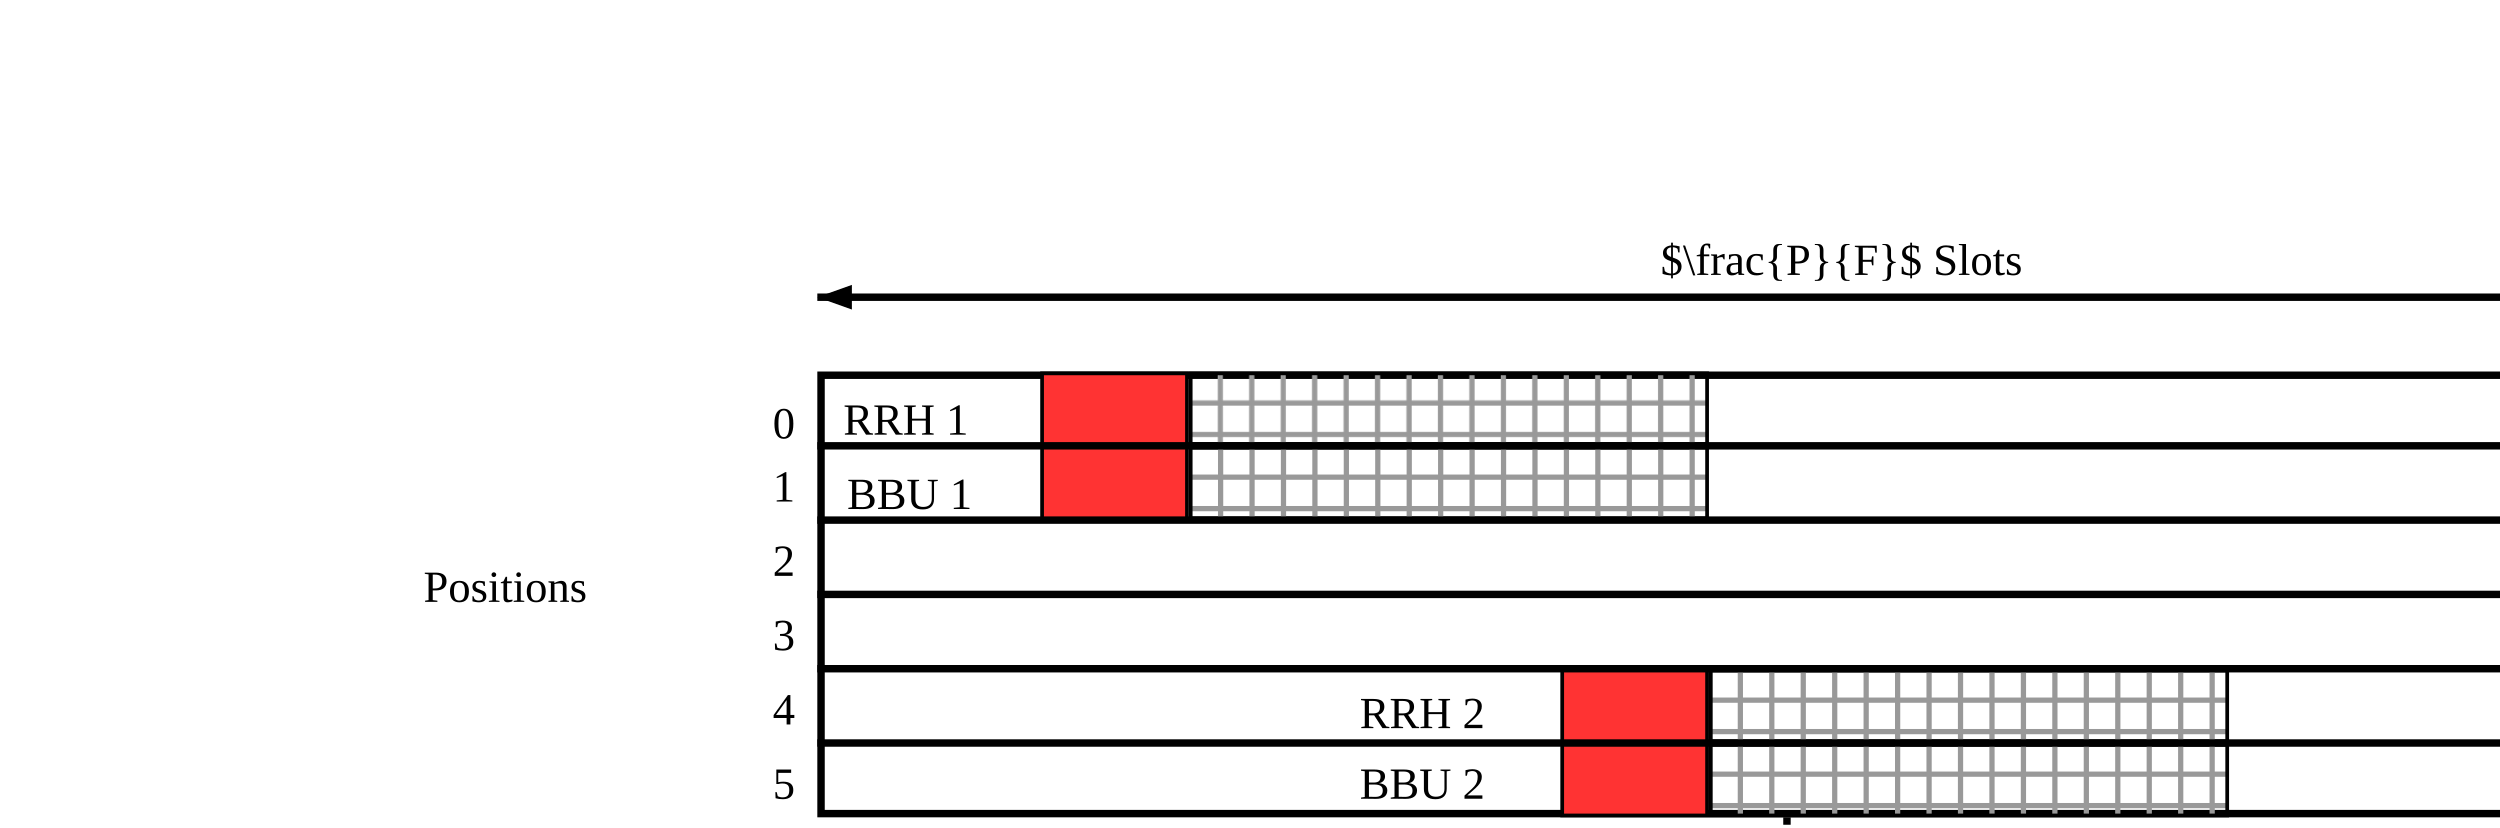
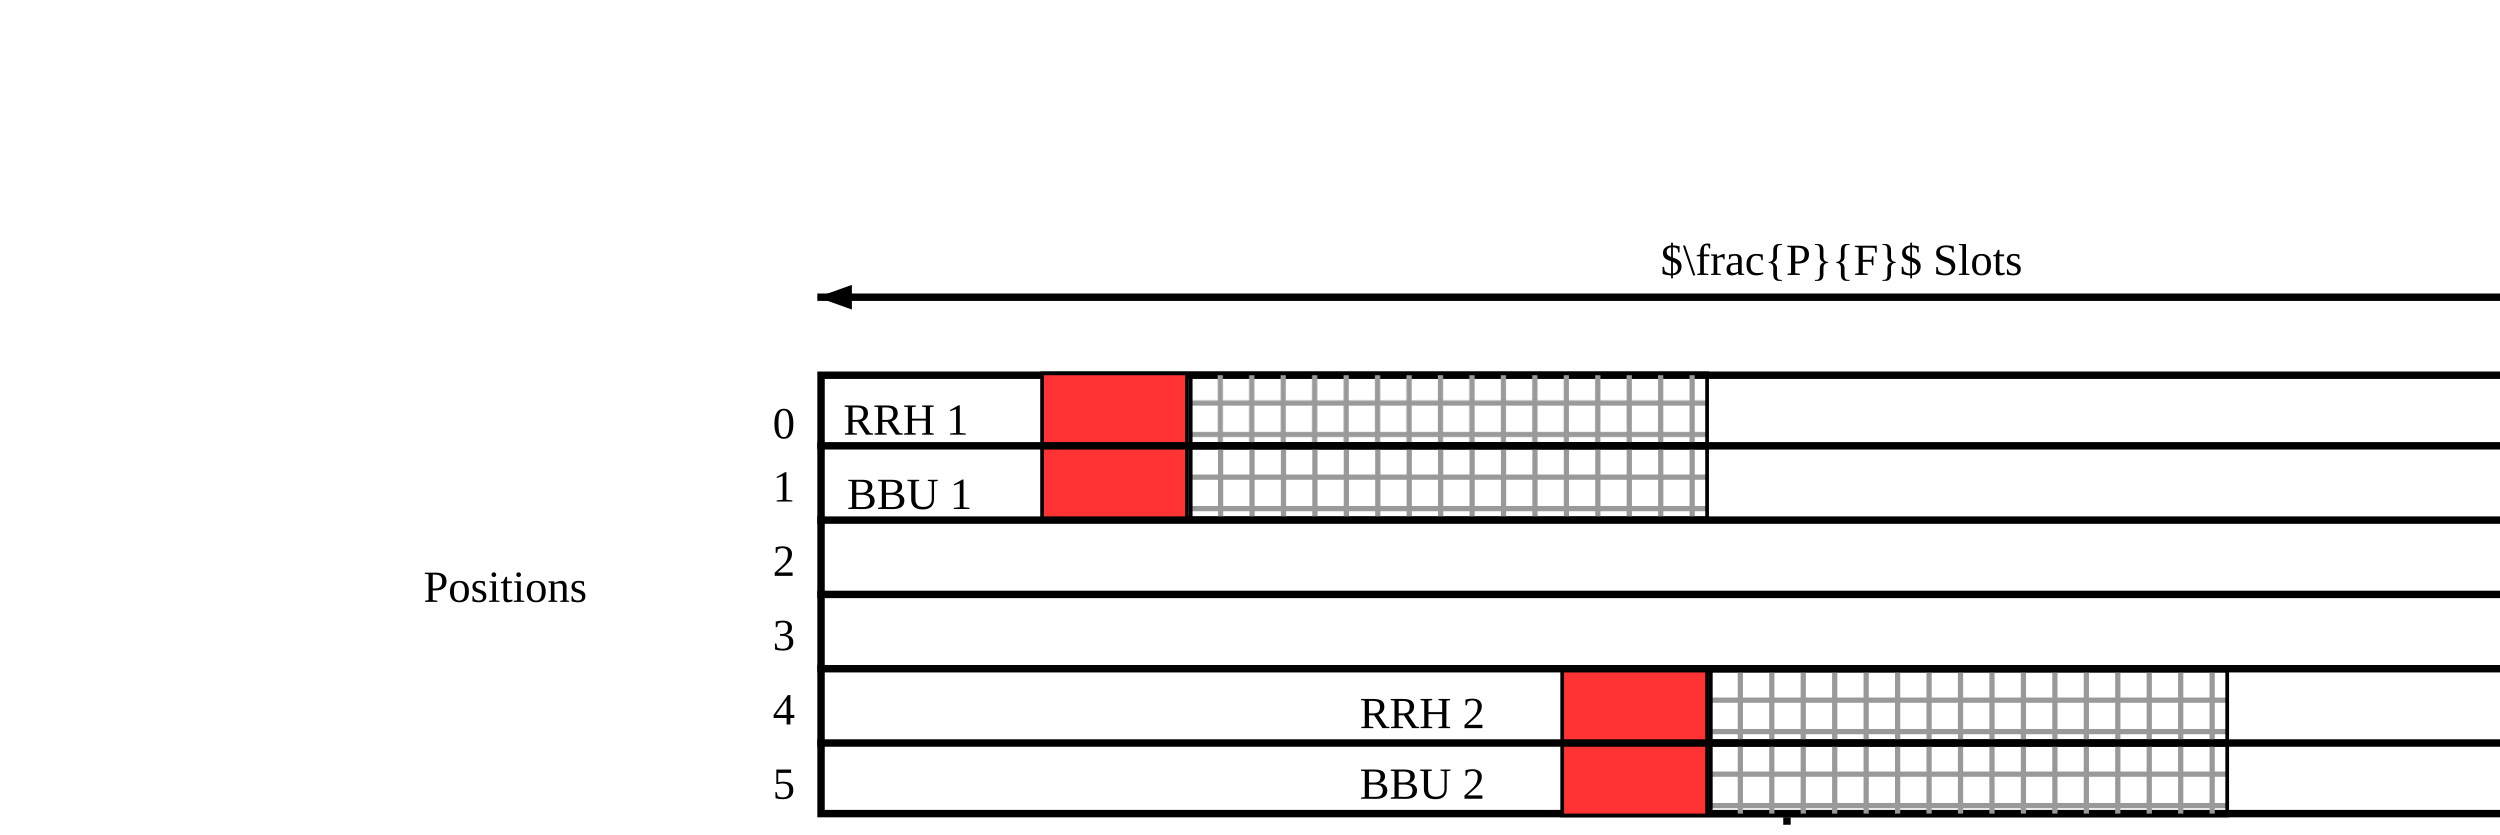
<svg xmlns="http://www.w3.org/2000/svg" xmlns:ns1="http://latexdraw.sourceforge.net/namespaces/latexdraw" version="1.1" baseProfile="full">
  <g>
-     <g ns1:type="rectangle" id="id1003790797">
+     <g ns1:type="rectangle" id="id1818147490">
      <rect x="221.0" y="101.0" width="518.0" height="118.0" ns1:borderPos="outer" stroke-width="2.0" stroke="black" fill="none" />
    </g>
-     <g ns1:type="text" id="id51229839" fill="black" ns1:position="bl">
+     <g ns1:type="text" id="id1073253709" fill="black" ns1:position="bl">
      <text x="208.0" y="135.0">1</text>
    </g>
-     <g ns1:type="text" id="id1366915673" fill="black" ns1:position="bl">
+     <g ns1:type="text" id="id1934532343" fill="black" ns1:position="bl">
      <text x="208.0" y="155.0">2</text>
    </g>
-     <g ns1:type="text" id="id417544783" fill="black" ns1:position="bl">
+     <g ns1:type="text" id="id903109894" fill="black" ns1:position="bl">
      <text x="208.0" y="175.0">3</text>
    </g>
-     <g ns1:type="text" id="id1391765693" fill="black" ns1:position="bl">
+     <g ns1:type="text" id="id1101959278" fill="black" ns1:position="bl">
      <text x="208.0" y="195.0">4</text>
    </g>
-     <g ns1:type="text" id="id121268854" fill="black" ns1:position="bl">
+     <g ns1:type="text" id="id1904515319" fill="black" ns1:position="bl">
      <text x="208.0" y="215.0">5</text>
    </g>
-     <g ns1:type="text" id="id362698785" fill="black" ns1:position="bl">
+     <g ns1:type="text" id="id40995254" fill="black" ns1:position="bl">
      <text x="114.0" y="162.0">Positions</text>
    </g>
-     <g ns1:type="joinedLines" id="id1133466737">
-       <polyline points="220.0,80.0 740.0,80.0 " stroke-width="2.0" stroke="black" ns1:rotationAngle="0.0" marker-start="url(#arrow0-1133466737)" marker-end="url(#arrow1-1133466737)" />
+     <g ns1:type="joinedLines" id="id443322796">
+       <polyline points="220.0,80.0 740.0,80.0 " stroke-width="2.0" stroke="black" ns1:rotationAngle="0.0" marker-start="url(#arrow0-443322796)" marker-end="url(#arrow1-443322796)" />
    </g>
-     <g ns1:type="text" id="id1465457981" fill="black" ns1:position="bl">
+     <g ns1:type="text" id="id1011515046" fill="black" ns1:position="bl">
      <text x="447.0" y="74.0">$\frac{P}{F}$ Slots</text>
    </g>
-     <g ns1:type="joinedLines" id="id1850537851">
-       <polyline points="760.0,100.0 760.0,220.0 " stroke-width="2.0" stroke="black" ns1:rotationAngle="0.0" marker-start="url(#arrow0-1850537851)" marker-end="url(#arrow1-1850537851)" />
+     <g ns1:type="joinedLines" id="id1112893810">
+       <polyline points="760.0,100.0 760.0,220.0 " stroke-width="2.0" stroke="black" ns1:rotationAngle="0.0" marker-start="url(#arrow0-1112893810)" marker-end="url(#arrow1-1112893810)" />
    </g>
-     <g ns1:type="text" id="id1238843282" fill="black" ns1:position="bl">
+     <g ns1:type="text" id="id1150083760" fill="black" ns1:position="bl">
      <text x="768.0" y="164.0">Slot</text>
    </g>
-     <g ns1:type="joinedLines" id="id1084878588">
-       <polyline points="460.0,240.0 598.0,240.0 " stroke-width="2.0" stroke="black" ns1:rotationAngle="0.0" marker-start="url(#arrow0-1084878588)" marker-end="url(#arrow1-1084878588)" />
+     <g ns1:type="joinedLines" id="id771431850">
+       <polyline points="460.0,240.0 598.0,240.0 " stroke-width="2.0" stroke="black" ns1:rotationAngle="0.0" marker-start="url(#arrow0-771431850)" marker-end="url(#arrow1-771431850)" />
    </g>
-     <g ns1:type="text" id="id1446982023" fill="black" ns1:position="bl">
+     <g ns1:type="text" id="id1777305210" fill="black" ns1:position="bl">
      <text x="518.0" y="268.0">$\frac{ET}{F}$</text>
    </g>
-     <g ns1:type="joinedLines" id="id1500445618">
-       <polyline points="420.0,240.0 460.0,240.0 " stroke-width="2.0" stroke="black" ns1:rotationAngle="0.0" marker-start="url(#arrow0-1500445618)" marker-end="url(#arrow1-1500445618)" />
+     <g ns1:type="joinedLines" id="id478986400">
+       <polyline points="420.0,240.0 460.0,240.0 " stroke-width="2.0" stroke="black" ns1:rotationAngle="0.0" marker-start="url(#arrow0-478986400)" marker-end="url(#arrow1-478986400)" />
    </g>
-     <g ns1:type="text" id="id718692498" fill="black" ns1:position="bl">
+     <g ns1:type="text" id="id1963168983" fill="black" ns1:position="bl">
      <text x="429.0" y="269.0">$\frac{RS}{F}$</text>
    </g>
-     <g ns1:type="joinedLines" id="id72068369">
+     <g ns1:type="joinedLines" id="id259052311">
      <polyline points="220.0,120.0 740.0,120.0 " stroke-width="2.0" stroke="black" ns1:rotationAngle="0.0" />
    </g>
-     <g ns1:type="joinedLines" id="id1622327346">
+     <g ns1:type="joinedLines" id="id1915688562">
      <polyline points="740.0,160.0 220.0,160.0 " stroke-width="2.0" stroke="black" ns1:rotationAngle="0.0" />
    </g>
-     <g ns1:type="joinedLines" id="id545515357">
+     <g ns1:type="joinedLines" id="id302125516">
      <polyline points="220.0,140.0 740.0,140.0 " stroke-width="2.0" stroke="black" ns1:rotationAngle="0.0" />
    </g>
-     <g ns1:type="joinedLines" id="id270685586">
+     <g ns1:type="joinedLines" id="id1275644016">
      <polyline points="740.0,180.0 220.0,180.0 " stroke-width="2.0" stroke="black" ns1:rotationAngle="0.0" />
    </g>
-     <g ns1:type="joinedLines" id="id421109919">
+     <g ns1:type="joinedLines" id="id1231825165">
      <polyline points="740.0,200.0 220.0,200.0 " stroke-width="2.0" stroke="black" ns1:rotationAngle="0.0" />
    </g>
-     <g ns1:type="rectangle" id="id1081642051">
+     <g ns1:type="rectangle" id="id1934725775">
      <rect x="280.5" y="100.5" width="39.0" height="19.0" ns1:borderPos="outer" stroke-width="1.0" stroke="black" fill="#ff3333" />
    </g>
-     <g ns1:type="rectangle" id="id1256243122">
+     <g ns1:type="rectangle" id="id109890952">
      <rect x="280.5" y="120.5" width="39.0" height="19.0" ns1:borderPos="outer" stroke-width="1.0" stroke="black" fill="#ff3333" />
    </g>
-     <g ns1:type="rectangle" id="id888346959">
+     <g ns1:type="rectangle" id="id78589933">
      <rect x="420.5" y="200.5" width="39.0" height="19.0" ns1:borderPos="outer" stroke-width="1.0" stroke="black" fill="#ff3333" />
    </g>
-     <g ns1:type="rectangle" id="id1145400091">
-       <rect x="320.5" y="100.5" width="139.0" height="19.0" ns1:borderPos="outer" stroke-width="1.0" stroke="black" fill="url(#pattern1145400091)" />
+     <g ns1:type="rectangle" id="id1332486809">
+       <rect x="320.5" y="100.5" width="139.0" height="19.0" ns1:borderPos="outer" stroke-width="1.0" stroke="black" fill="url(#pattern1332486809)" />
    </g>
-     <g ns1:type="rectangle" id="id447098185">
-       <rect x="320.5" y="120.5" width="139.0" height="19.0" ns1:borderPos="outer" stroke-width="1.0" stroke="black" fill="url(#pattern447098185)" />
+     <g ns1:type="rectangle" id="id1635293809">
+       <rect x="320.5" y="120.5" width="139.0" height="19.0" ns1:borderPos="outer" stroke-width="1.0" stroke="black" fill="url(#pattern1635293809)" />
    </g>
-     <g ns1:type="rectangle" id="id1183191163">
-       <rect x="460.5" y="200.5" width="139.0" height="19.0" ns1:borderPos="outer" stroke-width="1.0" stroke="black" fill="url(#pattern1183191163)" />
+     <g ns1:type="rectangle" id="id48036895">
+       <rect x="460.5" y="200.5" width="139.0" height="19.0" ns1:borderPos="outer" stroke-width="1.0" stroke="black" fill="url(#pattern48036895)" />
    </g>
-     <g ns1:type="rectangle" id="id1012160239">
-       <rect x="480.5" y="220.5" width="1.0" height="1.0" ns1:borderPos="outer" stroke-width="1.0" stroke="black" fill="url(#pattern1012160239)" />
+     <g ns1:type="rectangle" id="id331477561">
+       <rect x="480.5" y="220.5" width="1.0" height="1.0" ns1:borderPos="outer" stroke-width="1.0" stroke="black" fill="url(#pattern331477561)" />
    </g>
-     <g ns1:type="rectangle" id="id713112927">
-       <rect x="443.05" y="268.217" width="19.9" height="19.9" ns1:borderPos="outer" stroke-width="0.1" stroke="black" fill="#ff3333" />
+     <g ns1:type="rectangle" id="id154276665">
+       <rect x="398.05" y="269.217" width="19.9" height="19.9" ns1:borderPos="outer" stroke-width="0.1" stroke="black" fill="#ff3333" />
    </g>
-     <g ns1:type="rectangle" id="id953484668">
-       <rect x="603.05" y="268.217" width="19.9" height="19.9" ns1:borderPos="outer" stroke-width="0.1" stroke="black" fill="url(#pattern953484668)" />
+     <g ns1:type="rectangle" id="id1502676705">
+       <rect x="558.05" y="269.217" width="19.9" height="19.9" ns1:borderPos="outer" stroke-width="0.1" stroke="black" fill="url(#pattern1502676705)" />
    </g>
-     <g ns1:type="text" id="id819215736" fill="black" ns1:position="bl">
-       <text x="470.5" y="284.833">Reservation</text>
+     <g ns1:type="text" id="id1528380675" fill="black" ns1:position="bl">
+       <text x="425.5" y="285.833">Reservation</text>
    </g>
-     <g ns1:type="text" id="id1833380923" fill="black" ns1:position="bl">
-       <text x="628" y="284.833">C-RAN Traffic</text>
+     <g ns1:type="text" id="id910525933" fill="black" ns1:position="bl">
+       <text x="583" y="285.833">C-RAN Traffic</text>
    </g>
-     <g ns1:type="text" id="id1921250762" fill="black" ns1:position="bl">
+     <g ns1:type="text" id="id316571971" fill="black" ns1:position="bl">
      <text x="366.0" y="215.0">BBU 2</text>
    </g>
-     <g ns1:type="text" id="id353951888" fill="black" ns1:position="bl">
+     <g ns1:type="text" id="id1993012710" fill="black" ns1:position="bl">
      <text x="227.0" y="117.0">RRH 1</text>
    </g>
-     <g ns1:type="text" id="id1461217591" fill="black" ns1:position="bl">
+     <g ns1:type="text" id="id2047145668" fill="black" ns1:position="bl">
      <text x="228.0" y="137.0">BBU 1</text>
    </g>
-     <g ns1:type="text" id="id1831769537" fill="black" ns1:position="bl">
+     <g ns1:type="text" id="id1690236830" fill="black" ns1:position="bl">
      <text x="208.0" y="118.0">0</text>
    </g>
-     <g ns1:type="rectangle" id="id736283864">
+     <g ns1:type="rectangle" id="id1306882537">
      <rect x="420.5" y="180.5" width="39.0" height="19.0" ns1:borderPos="outer" stroke-width="1.0" stroke="black" fill="#ff3333" />
    </g>
-     <g ns1:type="rectangle" id="id966468984">
-       <rect x="460.5" y="180.5" width="139.0" height="19.0" ns1:borderPos="outer" stroke-width="1.0" stroke="black" fill="url(#pattern966468984)" />
+     <g ns1:type="rectangle" id="id119489307">
+       <rect x="460.5" y="180.5" width="139.0" height="19.0" ns1:borderPos="outer" stroke-width="1.0" stroke="black" fill="url(#pattern119489307)" />
    </g>
-     <g ns1:type="text" id="id491793592" fill="black" ns1:position="bl">
+     <g ns1:type="text" id="id850052371" fill="black" ns1:position="bl">
      <text x="366.0" y="196.0">RRH 2</text>
+     </g>
+     <g ns1:type="rectangle" id="id1141786226">
+       <rect x="244.5" y="270.5" width="19.0" height="19.0" ns1:borderPos="outer" stroke-width="1.0" stroke="black" fill="none" />
+     </g>
+     <g ns1:type="text" id="id1566528885" fill="black" ns1:position="bl">
+       <text x="267.0" y="285.0">Free containers</text>
    </g>
  </g>
  <defs>
-     <marker overflow="visible" orient="auto" id="arrow0-1133466737">
+     <marker overflow="visible" orient="auto" id="arrow0-443322796">
      <path d="M 0.0 0.0 L 4.652 1.661 L 4.652 0.0 L 4.652 -1.661 z " ns1:arrSizeNum="2.0" fill="black" />
    </marker>
-     <marker overflow="visible" orient="auto" id="arrow1-1133466737">
+     <marker overflow="visible" orient="auto" id="arrow1-443322796">
      <path d="M 0.0 0.0 L -4.652 1.661 L -4.652 0.0 L -4.652 -1.661 z " ns1:arrSizeNum="2.0" fill="black" />
    </marker>
-     <marker overflow="visible" orient="auto" id="arrow0-1850537851">
+     <marker overflow="visible" orient="auto" id="arrow0-1112893810">
      <path d="M 0.0 0.0 L 4.652 1.661 L 4.652 0.0 L 4.652 -1.661 z " ns1:arrSizeNum="2.0" fill="black" />
    </marker>
-     <marker overflow="visible" orient="auto" id="arrow1-1850537851">
+     <marker overflow="visible" orient="auto" id="arrow1-1112893810">
      <path d="M 0.0 0.0 L -4.652 1.661 L -4.652 0.0 L -4.652 -1.661 z " ns1:arrSizeNum="2.0" fill="black" />
    </marker>
-     <marker overflow="visible" orient="auto" id="arrow0-1084878588">
+     <marker overflow="visible" orient="auto" id="arrow0-771431850">
      <path d="M 0.0 0.0 L 4.652 1.661 L 4.652 0.0 L 4.652 -1.661 z " ns1:arrSizeNum="2.0" fill="black" />
    </marker>
-     <marker overflow="visible" orient="auto" id="arrow1-1084878588">
+     <marker overflow="visible" orient="auto" id="arrow1-771431850">
      <path d="M 0.0 0.0 L -4.652 1.661 L -4.652 0.0 L -4.652 -1.661 z " ns1:arrSizeNum="2.0" fill="black" />
    </marker>
-     <marker overflow="visible" orient="auto" id="arrow0-1500445618">
+     <marker overflow="visible" orient="auto" id="arrow0-478986400">
      <path d="M 0.0 0.0 L 4.652 1.661 L 4.652 0.0 L 4.652 -1.661 z " ns1:arrSizeNum="2.0" fill="black" />
    </marker>
-     <marker overflow="visible" orient="auto" id="arrow1-1500445618">
+     <marker overflow="visible" orient="auto" id="arrow1-478986400">
      <path d="M 0.0 0.0 L -4.652 1.661 L -4.652 0.0 L -4.652 -1.661 z " ns1:arrSizeNum="2.0" fill="black" />
    </marker>
-     <pattern ns1:type="crosshatch" ns1:rotationAngle="0.0" ns1:size="7.055555555555555" patternUnits="userSpaceOnUse" id="pattern1145400091" x="0" y="0" width="460" height="120">
+     <pattern ns1:type="crosshatch" ns1:rotationAngle="0.0" ns1:size="7.055555555555555" patternUnits="userSpaceOnUse" id="pattern1332486809" x="0" y="0" width="460" height="120">
      <g stroke="#999999" stroke-width="1.411" stroke-dasharray="none">
        <path d="M 320.0 100.0 L 320.0 120.0 M 328.467 100.0 L 328.467 120.0 M 336.933 100.0 L 336.933 120.0 M 345.4 100.0 L 345.4 120.0 M 353.867 100.0 L 353.867 120.0 M 362.333 100.0 L 362.333 120.0 M 370.8 100.0 L 370.8 120.0 M 379.267 100.0 L 379.267 120.0 M 387.733 100.0 L 387.733 120.0 M 396.2 100.0 L 396.2 120.0 M 404.667 100.0 L 404.667 120.0 M 413.133 100.0 L 413.133 120.0 M 421.6 100.0 L 421.6 120.0 M 430.067 100.0 L 430.067 120.0 M 438.533 100.0 L 438.533 120.0 M 447 100.0 L 447 120.0 M 455.467 100.0 L 455.467 120.0 M 320.0 100.0 L 460.0 100.0 M 320.0 108.467 L 460.0 108.467 M 320.0 116.933 L 460.0 116.933 " />
      </g>
    </pattern>
-     <pattern ns1:type="crosshatch" ns1:rotationAngle="0.0" ns1:size="7.055555555555555" patternUnits="userSpaceOnUse" id="pattern447098185" x="0" y="0" width="460" height="140">
+     <pattern ns1:type="crosshatch" ns1:rotationAngle="0.0" ns1:size="7.055555555555555" patternUnits="userSpaceOnUse" id="pattern1635293809" x="0" y="0" width="460" height="140">
      <g stroke="#999999" stroke-width="1.411" stroke-dasharray="none">
        <path d="M 320.0 120.0 L 320.0 140.0 M 328.467 120.0 L 328.467 140.0 M 336.933 120.0 L 336.933 140.0 M 345.4 120.0 L 345.4 140.0 M 353.867 120.0 L 353.867 140.0 M 362.333 120.0 L 362.333 140.0 M 370.8 120.0 L 370.8 140.0 M 379.267 120.0 L 379.267 140.0 M 387.733 120.0 L 387.733 140.0 M 396.2 120.0 L 396.2 140.0 M 404.667 120.0 L 404.667 140.0 M 413.133 120.0 L 413.133 140.0 M 421.6 120.0 L 421.6 140.0 M 430.067 120.0 L 430.067 140.0 M 438.533 120.0 L 438.533 140.0 M 447 120.0 L 447 140.0 M 455.467 120.0 L 455.467 140.0 M 320.0 120.0 L 460.0 120.0 M 320.0 128.467 L 460.0 128.467 M 320.0 136.933 L 460.0 136.933 " />
      </g>
    </pattern>
-     <pattern ns1:type="crosshatch" ns1:rotationAngle="0.0" ns1:size="7.055555555555555" patternUnits="userSpaceOnUse" id="pattern1183191163" x="0" y="0" width="600" height="220">
+     <pattern ns1:type="crosshatch" ns1:rotationAngle="0.0" ns1:size="7.055555555555555" patternUnits="userSpaceOnUse" id="pattern48036895" x="0" y="0" width="600" height="220">
      <g stroke="#999999" stroke-width="1.411" stroke-dasharray="none">
        <path d="M 460.0 200.0 L 460.0 220.0 M 468.467 200.0 L 468.467 220.0 M 476.933 200.0 L 476.933 220.0 M 485.4 200.0 L 485.4 220.0 M 493.867 200.0 L 493.867 220.0 M 502.333 200.0 L 502.333 220.0 M 510.8 200.0 L 510.8 220.0 M 519.267 200.0 L 519.267 220.0 M 527.733 200.0 L 527.733 220.0 M 536.2 200.0 L 536.2 220.0 M 544.667 200.0 L 544.667 220.0 M 553.133 200.0 L 553.133 220.0 M 561.6 200.0 L 561.6 220.0 M 570.067 200.0 L 570.067 220.0 M 578.533 200.0 L 578.533 220.0 M 587 200.0 L 587 220.0 M 595.467 200.0 L 595.467 220.0 M 460.0 200.0 L 600.0 200.0 M 460.0 208.467 L 600.0 208.467 M 460.0 216.933 L 600.0 216.933 " />
      </g>
    </pattern>
-     <pattern ns1:type="crosshatch" ns1:rotationAngle="0.0" ns1:size="7.055555555555555" patternUnits="userSpaceOnUse" id="pattern1012160239" x="0" y="0" width="482" height="222">
+     <pattern ns1:type="crosshatch" ns1:rotationAngle="0.0" ns1:size="7.055555555555555" patternUnits="userSpaceOnUse" id="pattern331477561" x="0" y="0" width="482" height="222">
      <g stroke="#999999" stroke-width="1.411" stroke-dasharray="none">
        <path d="M 480.0 220.0 L 480.0 222.0 M 480.0 220.0 L 482.0 220.0 " />
      </g>
    </pattern>
-     <pattern ns1:type="crosshatch*" ns1:rotationAngle="0.0" ns1:size="7.055555555555555" patternUnits="userSpaceOnUse" id="pattern953484668" x="0" y="0" width="623" height="288">
-       <rect width="623" height="288" fill="#cccccc" stroke="none" />
+     <pattern ns1:type="crosshatch*" ns1:rotationAngle="0.0" ns1:size="7.055555555555555" patternUnits="userSpaceOnUse" id="pattern1502676705" x="0" y="0" width="578" height="289">
+       <rect width="578" height="289" fill="#cccccc" stroke="none" />
      <g stroke="#999999" stroke-width="0.6" stroke-dasharray="none">
-         <path d="M 603.0 268.167 L 603.0 288.167 M 610.656 268.167 L 610.656 288.167 M 618.311 268.167 L 618.311 288.167 M 603.0 268.167 L 623.0 268.167 M 603.0 275.822 L 623.0 275.822 M 603.0 283.478 L 623.0 283.478 " />
+         <path d="M 558.0 269.167 L 558.0 289.167 M 565.656 269.167 L 565.656 289.167 M 573.311 269.167 L 573.311 289.167 M 558.0 269.167 L 578.0 269.167 M 558.0 276.822 L 578.0 276.822 M 558.0 284.478 L 578.0 284.478 " />
      </g>
    </pattern>
-     <pattern ns1:type="crosshatch" ns1:rotationAngle="0.0" ns1:size="7.055555555555555" patternUnits="userSpaceOnUse" id="pattern966468984" x="0" y="0" width="600" height="200">
+     <pattern ns1:type="crosshatch" ns1:rotationAngle="0.0" ns1:size="7.055555555555555" patternUnits="userSpaceOnUse" id="pattern119489307" x="0" y="0" width="600" height="200">
      <g stroke="#999999" stroke-width="1.411" stroke-dasharray="none">
        <path d="M 460.0 180.0 L 460.0 200.0 M 468.467 180.0 L 468.467 200.0 M 476.933 180.0 L 476.933 200.0 M 485.4 180.0 L 485.4 200.0 M 493.867 180.0 L 493.867 200.0 M 502.333 180.0 L 502.333 200.0 M 510.8 180.0 L 510.8 200.0 M 519.267 180.0 L 519.267 200.0 M 527.733 180.0 L 527.733 200.0 M 536.2 180.0 L 536.2 200.0 M 544.667 180.0 L 544.667 200.0 M 553.133 180.0 L 553.133 200.0 M 561.6 180.0 L 561.6 200.0 M 570.067 180.0 L 570.067 200.0 M 578.533 180.0 L 578.533 200.0 M 587 180.0 L 587 200.0 M 595.467 180.0 L 595.467 200.0 M 460.0 180.0 L 600.0 180.0 M 460.0 188.467 L 600.0 188.467 M 460.0 196.933 L 600.0 196.933 " />
      </g>
    </pattern>
  </defs>
</svg>
